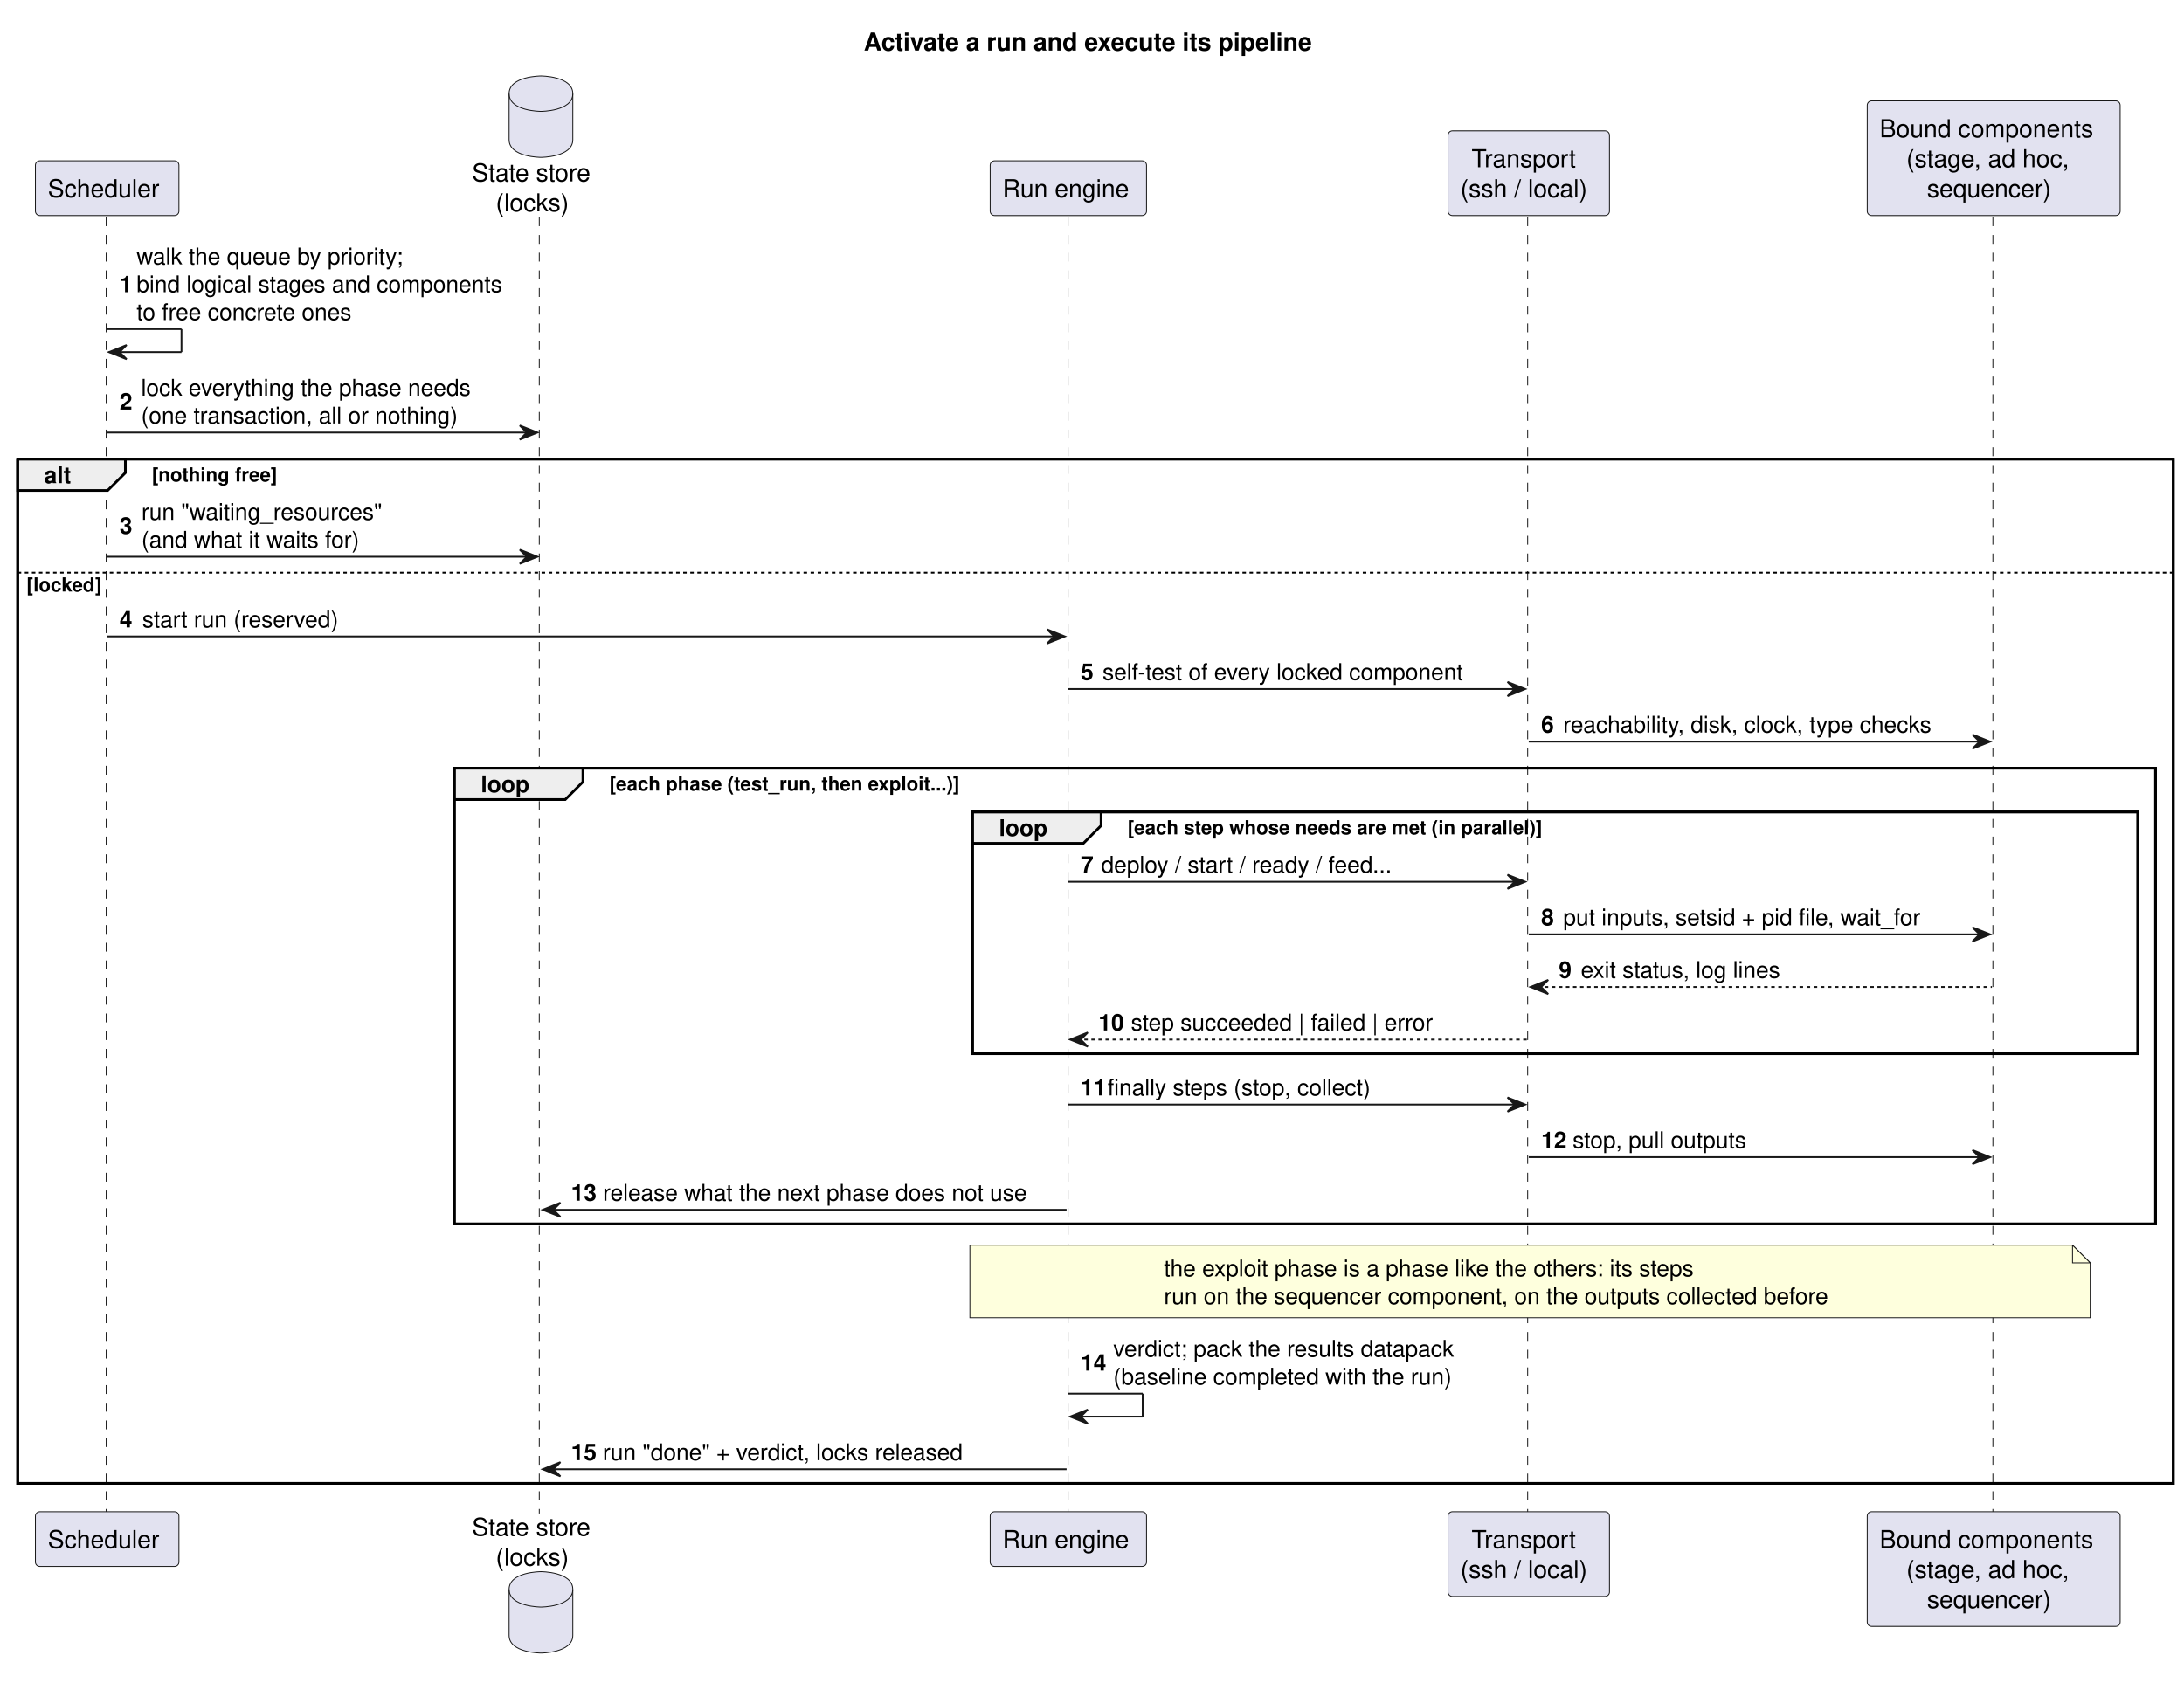
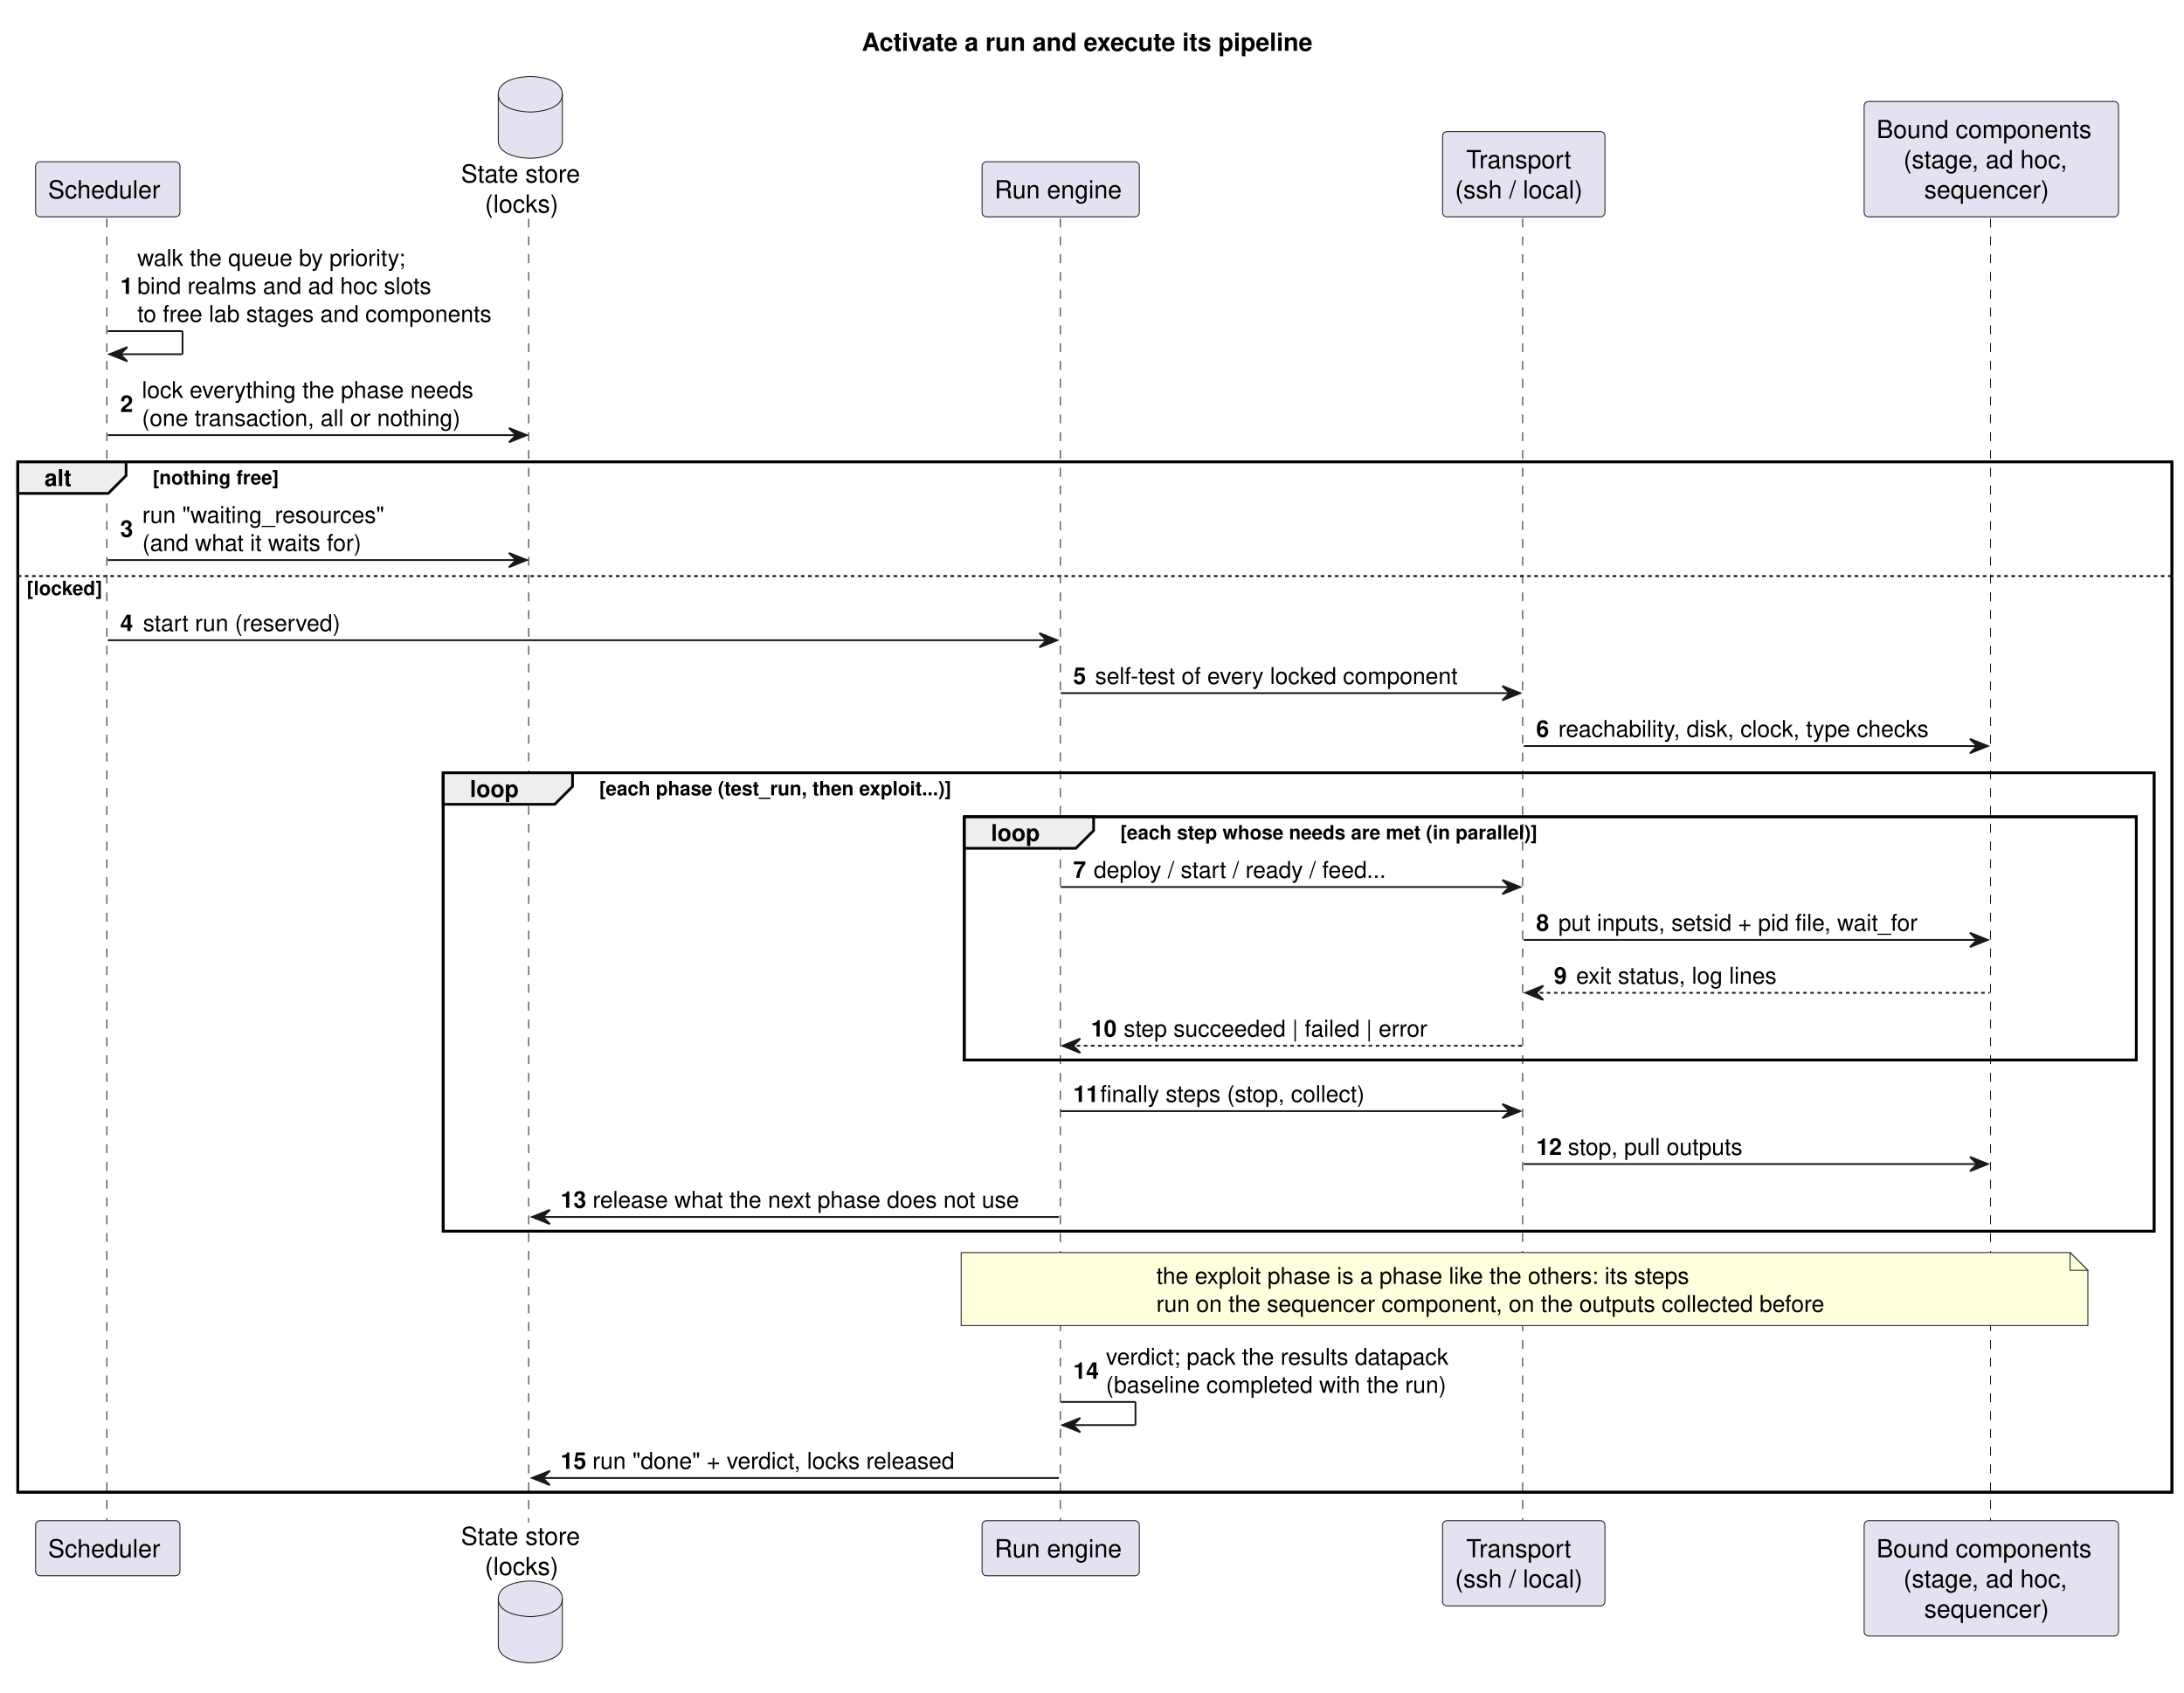
- <svg xmlns="http://www.w3.org/2000/svg" contentStyleType="text/css" data-diagram-type="SEQUENCE" height="951px" preserveAspectRatio="none" style="width:1234px;height:951px;background:#FFFFFF;" version="1.1" viewBox="0 0 1234 951" width="1234px" zoomAndPan="magnify">
+ <svg xmlns="http://www.w3.org/2000/svg" contentStyleType="text/css" data-diagram-type="SEQUENCE" height="951px" preserveAspectRatio="none" style="width:1227px;height:951px;background:#FFFFFF;" version="1.1" viewBox="0 0 1227 951" width="1227px" zoomAndPan="magnify">
  <defs />
  <g>
-     <text fill="#000000" font-family="Helvetica" font-size="14" font-weight="bold" lengthAdjust="spacing" textLength="260.832" x="488.047" y="28.562">Activate a run and execute its pipeline</text>
-     <rect fill="none" height="578.899" style="stroke:#000000;stroke-width:1.5;" width="1217.927" x="10" y="259.466" />
-     <rect fill="none" height="257.565" style="stroke:#000000;stroke-width:1.5;" width="961.223" x="256.704" y="434.152" />
-     <rect fill="none" height="136.648" style="stroke:#000000;stroke-width:1.5;" width="658.465" x="549.462" y="458.882" />
+     <text fill="#000000" font-family="Helvetica" font-size="14" font-weight="bold" lengthAdjust="spacing" textLength="260.832" x="484.191" y="28.562">Activate a run and execute its pipeline</text>
+     <rect fill="none" height="578.899" style="stroke:#000000;stroke-width:1.5;" width="1210.214" x="10" y="259.466" />
+     <rect fill="none" height="257.565" style="stroke:#000000;stroke-width:1.5;" width="961.223" x="248.991" y="434.152" />
+     <rect fill="none" height="136.648" style="stroke:#000000;stroke-width:1.5;" width="658.465" x="541.75" y="458.882" />
    <g>
      <rect fill="#000000" fill-opacity="0" height="732.547" width="8" x="56.547" y="122.818" />
      <line style="stroke:#181818;stroke-width:0.5;stroke-dasharray:5,5;" x1="60" x2="60" y1="122.818" y2="855.365" />
    </g>
    <g>
-       <rect fill="#000000" fill-opacity="0" height="732.547" width="8" x="301.654" y="122.818" />
-       <line style="stroke:#181818;stroke-width:0.5;stroke-dasharray:5,5;" x1="304.704" x2="304.704" y1="122.818" y2="855.365" />
+       <rect fill="#000000" fill-opacity="0" height="732.547" width="8" x="293.941" y="122.818" />
+       <line style="stroke:#181818;stroke-width:0.5;stroke-dasharray:5,5;" x1="296.991" x2="296.991" y1="122.818" y2="855.365" />
    </g>
    <g>
-       <rect fill="#000000" fill-opacity="0" height="732.547" width="8" x="599.632" y="122.818" />
-       <line style="stroke:#181818;stroke-width:0.5;stroke-dasharray:5,5;" x1="603.462" x2="603.462" y1="122.818" y2="855.365" />
+       <rect fill="#000000" fill-opacity="0" height="732.547" width="8" x="591.92" y="122.818" />
+       <line style="stroke:#181818;stroke-width:0.5;stroke-dasharray:5,5;" x1="595.75" x2="595.75" y1="122.818" y2="855.365" />
    </g>
    <g>
-       <rect fill="#000000" fill-opacity="0" height="732.547" width="8" x="859.766" y="122.818" />
-       <line style="stroke:#181818;stroke-width:0.5;stroke-dasharray:5,5;" x1="863.153" x2="863.153" y1="122.818" y2="855.365" />
+       <rect fill="#000000" fill-opacity="0" height="732.547" width="8" x="852.054" y="122.818" />
+       <line style="stroke:#181818;stroke-width:0.5;stroke-dasharray:5,5;" x1="855.441" x2="855.441" y1="122.818" y2="855.365" />
    </g>
    <g>
-       <rect fill="#000000" fill-opacity="0" height="732.547" width="8" x="1122.471" y="122.818" />
-       <line style="stroke:#181818;stroke-width:0.5;stroke-dasharray:5,5;" x1="1126.015" x2="1126.015" y1="122.818" y2="855.365" />
+       <rect fill="#000000" fill-opacity="0" height="732.547" width="8" x="1114.758" y="122.818" />
+       <line style="stroke:#181818;stroke-width:0.5;stroke-dasharray:5,5;" x1="1118.302" x2="1118.302" y1="122.818" y2="855.365" />
    </g>
    <g class="participant participant-head" data-participant="sched">
      <rect fill="#E2E2F0" height="30.939" rx="2.5" ry="2.5" style="stroke:#181818;stroke-width:0.5;" width="81.095" x="20" y="90.879" />
      <text fill="#000000" font-family="Helvetica" font-size="14" lengthAdjust="spacing" textLength="67.095" x="27" y="111.441">Scheduler</text>
    </g>
    <g class="participant participant-tail" data-participant="sched">
      <rect fill="#E2E2F0" height="30.939" rx="2.5" ry="2.5" style="stroke:#181818;stroke-width:0.5;" width="81.095" x="20" y="854.365" />
      <text fill="#000000" font-family="Helvetica" font-size="14" lengthAdjust="spacing" textLength="67.095" x="27" y="874.928">Scheduler</text>
    </g>
    <g class="participant participant-head" data-participant="store">
-       <text fill="#000000" font-family="Helvetica" font-size="14" lengthAdjust="spacing" textLength="71.9" x="266.704" y="102.502">State store</text>
-       <text fill="#000000" font-family="Helvetica" font-size="14" lengthAdjust="spacing" textLength="45.069" x="280.119" y="119.441">(locks)</text>
-       <path d="M287.654,52.94 C287.654,42.94 305.654,42.94 305.654,42.94 C305.654,42.94 323.654,42.94 323.654,52.94 L323.654,78.939 C323.654,88.939 305.654,88.939 305.654,88.939 C305.654,88.939 287.654,88.939 287.654,78.939 L287.654,52.94" fill="#E2E2F0" style="stroke:#181818;stroke-width:0.5;" />
-       <path d="M287.654,52.94 C287.654,62.94 305.654,62.94 305.654,62.94 C305.654,62.94 323.654,62.94 323.654,52.94" fill="none" style="stroke:#181818;stroke-width:0.5;" />
+       <text fill="#000000" font-family="Helvetica" font-size="14" lengthAdjust="spacing" textLength="71.9" x="258.991" y="102.502">State store</text>
+       <text fill="#000000" font-family="Helvetica" font-size="14" lengthAdjust="spacing" textLength="45.069" x="272.407" y="119.441">(locks)</text>
+       <path d="M279.941,52.94 C279.941,42.94 297.941,42.94 297.941,42.94 C297.941,42.94 315.941,42.94 315.941,52.94 L315.941,78.939 C315.941,88.939 297.941,88.939 297.941,88.939 C297.941,88.939 279.941,88.939 279.941,78.939 L279.941,52.94" fill="#E2E2F0" style="stroke:#181818;stroke-width:0.5;" />
+       <path d="M279.941,52.94 C279.941,62.94 297.941,62.94 297.941,62.94 C297.941,62.94 315.941,62.94 315.941,52.94" fill="none" style="stroke:#181818;stroke-width:0.5;" />
    </g>
    <g class="participant participant-tail" data-participant="store">
-       <text fill="#000000" font-family="Helvetica" font-size="14" lengthAdjust="spacing" textLength="71.9" x="266.704" y="867.928">State store</text>
-       <text fill="#000000" font-family="Helvetica" font-size="14" lengthAdjust="spacing" textLength="45.069" x="280.119" y="884.867">(locks)</text>
-       <path d="M287.654,898.244 C287.654,888.244 305.654,888.244 305.654,888.244 C305.654,888.244 323.654,888.244 323.654,898.244 L323.654,924.244 C323.654,934.244 305.654,934.244 305.654,934.244 C305.654,934.244 287.654,934.244 287.654,924.244 L287.654,898.244" fill="#E2E2F0" style="stroke:#181818;stroke-width:0.5;" />
-       <path d="M287.654,898.244 C287.654,908.244 305.654,908.244 305.654,908.244 C305.654,908.244 323.654,908.244 323.654,898.244" fill="none" style="stroke:#181818;stroke-width:0.5;" />
+       <text fill="#000000" font-family="Helvetica" font-size="14" lengthAdjust="spacing" textLength="71.9" x="258.991" y="867.928">State store</text>
+       <text fill="#000000" font-family="Helvetica" font-size="14" lengthAdjust="spacing" textLength="45.069" x="272.407" y="884.867">(locks)</text>
+       <path d="M279.941,898.244 C279.941,888.244 297.941,888.244 297.941,888.244 C297.941,888.244 315.941,888.244 315.941,898.244 L315.941,924.244 C315.941,934.244 297.941,934.244 297.941,934.244 C297.941,934.244 279.941,934.244 279.941,924.244 L279.941,898.244" fill="#E2E2F0" style="stroke:#181818;stroke-width:0.5;" />
+       <path d="M279.941,898.244 C279.941,908.244 297.941,908.244 297.941,908.244 C297.941,908.244 315.941,908.244 315.941,898.244" fill="none" style="stroke:#181818;stroke-width:0.5;" />
    </g>
    <g class="participant participant-head" data-participant="engine">
-       <rect fill="#E2E2F0" height="30.939" rx="2.5" ry="2.5" style="stroke:#181818;stroke-width:0.5;" width="88.341" x="559.462" y="90.879" />
-       <text fill="#000000" font-family="Helvetica" font-size="14" lengthAdjust="spacing" textLength="74.341" x="566.462" y="111.441">Run engine</text>
+       <rect fill="#E2E2F0" height="30.939" rx="2.5" ry="2.5" style="stroke:#181818;stroke-width:0.5;" width="88.341" x="551.75" y="90.879" />
+       <text fill="#000000" font-family="Helvetica" font-size="14" lengthAdjust="spacing" textLength="74.341" x="558.75" y="111.441">Run engine</text>
    </g>
    <g class="participant participant-tail" data-participant="engine">
-       <rect fill="#E2E2F0" height="30.939" rx="2.5" ry="2.5" style="stroke:#181818;stroke-width:0.5;" width="88.341" x="559.462" y="854.365" />
-       <text fill="#000000" font-family="Helvetica" font-size="14" lengthAdjust="spacing" textLength="74.341" x="566.462" y="874.928">Run engine</text>
+       <rect fill="#E2E2F0" height="30.939" rx="2.5" ry="2.5" style="stroke:#181818;stroke-width:0.5;" width="88.341" x="551.75" y="854.365" />
+       <text fill="#000000" font-family="Helvetica" font-size="14" lengthAdjust="spacing" textLength="74.341" x="558.75" y="874.928">Run engine</text>
    </g>
    <g class="participant participant-head" data-participant="tr">
-       <rect fill="#E2E2F0" height="47.879" rx="2.5" ry="2.5" style="stroke:#181818;stroke-width:0.5;" width="91.226" x="818.153" y="73.939" />
-       <text fill="#000000" font-family="Helvetica" font-size="14" lengthAdjust="spacing" textLength="64.647" x="831.442" y="94.502">Transport</text>
-       <text fill="#000000" font-family="Helvetica" font-size="14" lengthAdjust="spacing" textLength="77.226" x="825.153" y="111.441">(ssh / local)</text>
+       <rect fill="#E2E2F0" height="47.879" rx="2.5" ry="2.5" style="stroke:#181818;stroke-width:0.5;" width="91.226" x="810.441" y="73.939" />
+       <text fill="#000000" font-family="Helvetica" font-size="14" lengthAdjust="spacing" textLength="64.647" x="823.73" y="94.502">Transport</text>
+       <text fill="#000000" font-family="Helvetica" font-size="14" lengthAdjust="spacing" textLength="77.226" x="817.441" y="111.441">(ssh / local)</text>
    </g>
    <g class="participant participant-tail" data-participant="tr">
-       <rect fill="#E2E2F0" height="47.879" rx="2.5" ry="2.5" style="stroke:#181818;stroke-width:0.5;" width="91.226" x="818.153" y="854.365" />
-       <text fill="#000000" font-family="Helvetica" font-size="14" lengthAdjust="spacing" textLength="64.647" x="831.442" y="874.928">Transport</text>
-       <text fill="#000000" font-family="Helvetica" font-size="14" lengthAdjust="spacing" textLength="77.226" x="825.153" y="891.867">(ssh / local)</text>
+       <rect fill="#E2E2F0" height="47.879" rx="2.5" ry="2.5" style="stroke:#181818;stroke-width:0.5;" width="91.226" x="810.441" y="854.365" />
+       <text fill="#000000" font-family="Helvetica" font-size="14" lengthAdjust="spacing" textLength="64.647" x="823.73" y="874.928">Transport</text>
+       <text fill="#000000" font-family="Helvetica" font-size="14" lengthAdjust="spacing" textLength="77.226" x="817.441" y="891.867">(ssh / local)</text>
    </g>
    <g class="participant participant-head" data-participant="comp">
-       <rect fill="#E2E2F0" height="64.818" rx="2.5" ry="2.5" style="stroke:#181818;stroke-width:0.5;" width="142.912" x="1055.015" y="57" />
-       <text fill="#000000" font-family="Helvetica" font-size="14" lengthAdjust="spacing" textLength="128.912" x="1062.015" y="77.562">Bound components</text>
-       <text fill="#000000" font-family="Helvetica" font-size="14" lengthAdjust="spacing" textLength="98.731" x="1077.105" y="94.502">(stage, ad hoc,</text>
-       <text fill="#000000" font-family="Helvetica" font-size="14" lengthAdjust="spacing" textLength="75.373" x="1088.784" y="111.441">sequencer)</text>
+       <rect fill="#E2E2F0" height="64.818" rx="2.5" ry="2.5" style="stroke:#181818;stroke-width:0.5;" width="142.912" x="1047.302" y="57" />
+       <text fill="#000000" font-family="Helvetica" font-size="14" lengthAdjust="spacing" textLength="128.912" x="1054.302" y="77.562">Bound components</text>
+       <text fill="#000000" font-family="Helvetica" font-size="14" lengthAdjust="spacing" textLength="98.731" x="1069.393" y="94.502">(stage, ad hoc,</text>
+       <text fill="#000000" font-family="Helvetica" font-size="14" lengthAdjust="spacing" textLength="75.373" x="1081.072" y="111.441">sequencer)</text>
    </g>
    <g class="participant participant-tail" data-participant="comp">
-       <rect fill="#E2E2F0" height="64.818" rx="2.5" ry="2.5" style="stroke:#181818;stroke-width:0.5;" width="142.912" x="1055.015" y="854.365" />
-       <text fill="#000000" font-family="Helvetica" font-size="14" lengthAdjust="spacing" textLength="128.912" x="1062.015" y="874.928">Bound components</text>
-       <text fill="#000000" font-family="Helvetica" font-size="14" lengthAdjust="spacing" textLength="98.731" x="1077.105" y="891.867">(stage, ad hoc,</text>
-       <text fill="#000000" font-family="Helvetica" font-size="14" lengthAdjust="spacing" textLength="75.373" x="1088.784" y="908.807">sequencer)</text>
+       <rect fill="#E2E2F0" height="64.818" rx="2.5" ry="2.5" style="stroke:#181818;stroke-width:0.5;" width="142.912" x="1047.302" y="854.365" />
+       <text fill="#000000" font-family="Helvetica" font-size="14" lengthAdjust="spacing" textLength="128.912" x="1054.302" y="874.928">Bound components</text>
+       <text fill="#000000" font-family="Helvetica" font-size="14" lengthAdjust="spacing" textLength="98.731" x="1069.393" y="891.867">(stage, ad hoc,</text>
+       <text fill="#000000" font-family="Helvetica" font-size="14" lengthAdjust="spacing" textLength="75.373" x="1081.072" y="908.807">sequencer)</text>
    </g>
    <g class="message" data-participant-1="sched" data-participant-2="sched">
      <line style="stroke:#181818;stroke-width:1;" x1="60.547" x2="102.547" y1="186.007" y2="186.007" />
      <line style="stroke:#181818;stroke-width:1;" x1="102.547" x2="102.547" y1="186.007" y2="199.007" />
      <line style="stroke:#181818;stroke-width:1;" x1="61.547" x2="102.547" y1="199.007" y2="199.007" />
      <polygon fill="#181818" points="71.547,195.007,61.547,199.007,71.547,203.007,67.547,199.007" style="stroke:#181818;stroke-width:1;" />
      <text fill="#000000" font-family="Helvetica" font-size="13" font-weight="bold" lengthAdjust="spacing" textLength="5.605" x="67.547" y="165.142">1</text>
      <text fill="#000000" font-family="Helvetica" font-size="13" lengthAdjust="spacing" textLength="163.446" x="77.152" y="149.412">walk the queue by priority;</text>
-       <text fill="#000000" font-family="Helvetica" font-size="13" lengthAdjust="spacing" textLength="221.501" x="77.152" y="165.142">bind logical stages and components</text>
-       <text fill="#000000" font-family="Helvetica" font-size="13" lengthAdjust="spacing" textLength="132.431" x="77.152" y="180.871">to free concrete ones</text>
+       <text fill="#000000" font-family="Helvetica" font-size="13" lengthAdjust="spacing" textLength="176.23" x="77.152" y="165.142">bind realms and ad hoc slots</text>
+       <text fill="#000000" font-family="Helvetica" font-size="13" lengthAdjust="spacing" textLength="213.789" x="77.152" y="180.871">to free lab stages and components</text>
    </g>
    <g class="message" data-participant-1="sched" data-participant-2="store">
-       <polygon fill="#181818" points="293.654,240.466,303.654,244.466,293.654,248.466,297.654,244.466" style="stroke:#181818;stroke-width:1;" />
-       <line style="stroke:#181818;stroke-width:1;" x1="60.547" x2="299.654" y1="244.466" y2="244.466" />
+       <polygon fill="#181818" points="285.941,240.466,295.941,244.466,285.941,248.466,289.941,244.466" style="stroke:#181818;stroke-width:1;" />
+       <line style="stroke:#181818;stroke-width:1;" x1="60.547" x2="291.941" y1="244.466" y2="244.466" />
      <text fill="#000000" font-family="Helvetica" font-size="13" font-weight="bold" lengthAdjust="spacing" textLength="8.188" x="67.547" y="231.465">2</text>
      <text fill="#000000" font-family="Helvetica" font-size="13" lengthAdjust="spacing" textLength="200.103" x="79.736" y="223.601">lock everything the phase needs</text>
      <text fill="#000000" font-family="Helvetica" font-size="13" lengthAdjust="spacing" textLength="192.004" x="79.736" y="239.33">(one transaction, all or nothing)</text>
    </g>
    <path d="M10,259.466 L70.831,259.466 L70.831,267.195 L60.831,277.195 L10,277.195 L10,259.466" fill="#EEEEEE" style="stroke:#000000;stroke-width:1.5;" />
-     <rect fill="none" height="578.899" style="stroke:#000000;stroke-width:1.5;" width="1217.927" x="10" y="259.466" />
+     <rect fill="none" height="578.899" style="stroke:#000000;stroke-width:1.5;" width="1210.214" x="10" y="259.466" />
    <text fill="#000000" font-family="Helvetica" font-size="13" font-weight="bold" lengthAdjust="spacing" textLength="15.831" x="25" y="273.06">alt</text>
    <text fill="#000000" font-family="Helvetica" font-size="11" font-weight="bold" lengthAdjust="spacing" textLength="74.11" x="85.831" y="272.122">[nothing free]</text>
    <g class="message" data-participant-1="sched" data-participant-2="store">
-       <polygon fill="#181818" points="293.654,310.654,303.654,314.654,293.654,318.654,297.654,314.654" style="stroke:#181818;stroke-width:1;" />
-       <line style="stroke:#181818;stroke-width:1;" x1="60.547" x2="299.654" y1="314.654" y2="314.654" />
+       <polygon fill="#181818" points="285.941,310.654,295.941,314.654,285.941,318.654,289.941,314.654" style="stroke:#181818;stroke-width:1;" />
+       <line style="stroke:#181818;stroke-width:1;" x1="60.547" x2="291.941" y1="314.654" y2="314.654" />
      <text fill="#000000" font-family="Helvetica" font-size="13" font-weight="bold" lengthAdjust="spacing" textLength="8.392" x="67.547" y="301.654">3</text>
      <text fill="#000000" font-family="Helvetica" font-size="13" lengthAdjust="spacing" textLength="147.678" x="79.939" y="293.789">run "waiting_resources"</text>
      <text fill="#000000" font-family="Helvetica" font-size="13" lengthAdjust="spacing" textLength="134.031" x="79.939" y="309.519">(and what it waits for)</text>
    </g>
-     <line style="stroke:#000000;stroke-width:1;stroke-dasharray:2,2;" x1="10" x2="1227.927" y1="323.654" y2="323.654" />
+     <line style="stroke:#000000;stroke-width:1;stroke-dasharray:2,2;" x1="10" x2="1220.214" y1="323.654" y2="323.654" />
    <text fill="#000000" font-family="Helvetica" font-size="11" font-weight="bold" lengthAdjust="spacing" textLength="44.36" x="15" y="334.31">[locked]</text>
    <g class="message" data-participant-1="sched" data-participant-2="engine">
-       <polygon fill="#181818" points="591.632,355.693,601.632,359.693,591.632,363.693,595.632,359.693" style="stroke:#181818;stroke-width:1;" />
-       <line style="stroke:#181818;stroke-width:1;" x1="60.547" x2="597.632" y1="359.693" y2="359.693" />
+       <polygon fill="#181818" points="583.92,355.693,593.92,359.693,583.92,363.693,587.92,359.693" style="stroke:#181818;stroke-width:1;" />
+       <line style="stroke:#181818;stroke-width:1;" x1="60.547" x2="589.92" y1="359.693" y2="359.693" />
      <text fill="#000000" font-family="Helvetica" font-size="13" font-weight="bold" lengthAdjust="spacing" textLength="8.791" x="67.547" y="354.558">4</text>
      <text fill="#000000" font-family="Helvetica" font-size="13" lengthAdjust="spacing" textLength="119.272" x="80.339" y="354.558">start run (reserved)</text>
    </g>
    <g class="message" data-participant-1="engine" data-participant-2="tr">
-       <polygon fill="#181818" points="851.766,385.423,861.766,389.423,851.766,393.423,855.766,389.423" style="stroke:#181818;stroke-width:1;" />
-       <line style="stroke:#181818;stroke-width:1;" x1="603.632" x2="857.766" y1="389.423" y2="389.423" />
-       <text fill="#000000" font-family="Helvetica" font-size="13" font-weight="bold" lengthAdjust="spacing" textLength="8.309" x="610.632" y="384.287">5</text>
-       <text fill="#000000" font-family="Helvetica" font-size="13" lengthAdjust="spacing" textLength="223.825" x="622.941" y="384.287">self-test of every locked component</text>
+       <polygon fill="#181818" points="844.054,385.423,854.054,389.423,844.054,393.423,848.054,389.423" style="stroke:#181818;stroke-width:1;" />
+       <line style="stroke:#181818;stroke-width:1;" x1="595.92" x2="850.054" y1="389.423" y2="389.423" />
+       <text fill="#000000" font-family="Helvetica" font-size="13" font-weight="bold" lengthAdjust="spacing" textLength="8.309" x="602.92" y="384.287">5</text>
+       <text fill="#000000" font-family="Helvetica" font-size="13" lengthAdjust="spacing" textLength="223.825" x="615.229" y="384.287">self-test of every locked component</text>
    </g>
    <g class="message" data-participant-1="tr" data-participant-2="comp">
-       <polygon fill="#181818" points="1114.471,415.152,1124.471,419.152,1114.471,423.152,1118.471,419.152" style="stroke:#181818;stroke-width:1;" />
-       <line style="stroke:#181818;stroke-width:1;" x1="863.766" x2="1120.471" y1="419.152" y2="419.152" />
-       <text fill="#000000" font-family="Helvetica" font-size="13" font-weight="bold" lengthAdjust="spacing" textLength="8.442" x="870.766" y="414.017">6</text>
-       <text fill="#000000" font-family="Helvetica" font-size="13" lengthAdjust="spacing" textLength="226.262" x="883.208" y="414.017">reachability, disk, clock, type checks</text>
+       <polygon fill="#181818" points="1106.758,415.152,1116.758,419.152,1106.758,423.152,1110.758,419.152" style="stroke:#181818;stroke-width:1;" />
+       <line style="stroke:#181818;stroke-width:1;" x1="856.054" x2="1112.758" y1="419.152" y2="419.152" />
+       <text fill="#000000" font-family="Helvetica" font-size="13" font-weight="bold" lengthAdjust="spacing" textLength="8.442" x="863.054" y="414.017">6</text>
+       <text fill="#000000" font-family="Helvetica" font-size="13" lengthAdjust="spacing" textLength="226.262" x="875.496" y="414.017">reachability, disk, clock, type checks</text>
    </g>
-     <path d="M256.704,434.152 L329.367,434.152 L329.367,441.882 L319.367,451.882 L256.704,451.882 L256.704,434.152" fill="#EEEEEE" style="stroke:#000000;stroke-width:1.5;" />
-     <rect fill="none" height="257.565" style="stroke:#000000;stroke-width:1.5;" width="961.223" x="256.704" y="434.152" />
-     <text fill="#000000" font-family="Helvetica" font-size="13" font-weight="bold" lengthAdjust="spacing" textLength="27.663" x="271.704" y="447.746">loop</text>
-     <text fill="#000000" font-family="Helvetica" font-size="11" font-weight="bold" lengthAdjust="spacing" textLength="205.906" x="344.367" y="446.809">[each phase (test_run, then exploit...)]</text>
-     <path d="M549.462,458.882 L622.125,458.882 L622.125,466.611 L612.125,476.611 L549.462,476.611 L549.462,458.882" fill="#EEEEEE" style="stroke:#000000;stroke-width:1.5;" />
-     <rect fill="none" height="136.648" style="stroke:#000000;stroke-width:1.5;" width="658.465" x="549.462" y="458.882" />
-     <text fill="#000000" font-family="Helvetica" font-size="13" font-weight="bold" lengthAdjust="spacing" textLength="27.663" x="564.462" y="472.476">loop</text>
-     <text fill="#000000" font-family="Helvetica" font-size="11" font-weight="bold" lengthAdjust="spacing" textLength="241.012" x="637.125" y="471.538">[each step whose needs are met (in parallel)]</text>
+     <path d="M248.991,434.152 L321.654,434.152 L321.654,441.882 L311.654,451.882 L248.991,451.882 L248.991,434.152" fill="#EEEEEE" style="stroke:#000000;stroke-width:1.5;" />
+     <rect fill="none" height="257.565" style="stroke:#000000;stroke-width:1.5;" width="961.223" x="248.991" y="434.152" />
+     <text fill="#000000" font-family="Helvetica" font-size="13" font-weight="bold" lengthAdjust="spacing" textLength="27.663" x="263.991" y="447.746">loop</text>
+     <text fill="#000000" font-family="Helvetica" font-size="11" font-weight="bold" lengthAdjust="spacing" textLength="205.906" x="336.654" y="446.809">[each phase (test_run, then exploit...)]</text>
+     <path d="M541.75,458.882 L614.413,458.882 L614.413,466.611 L604.413,476.611 L541.75,476.611 L541.75,458.882" fill="#EEEEEE" style="stroke:#000000;stroke-width:1.5;" />
+     <rect fill="none" height="136.648" style="stroke:#000000;stroke-width:1.5;" width="658.465" x="541.75" y="458.882" />
+     <text fill="#000000" font-family="Helvetica" font-size="13" font-weight="bold" lengthAdjust="spacing" textLength="27.663" x="556.75" y="472.476">loop</text>
+     <text fill="#000000" font-family="Helvetica" font-size="11" font-weight="bold" lengthAdjust="spacing" textLength="241.012" x="629.413" y="471.538">[each step whose needs are met (in parallel)]</text>
    <g class="message" data-participant-1="engine" data-participant-2="tr">
-       <polygon fill="#181818" points="851.766,494.341,861.766,498.341,851.766,502.341,855.766,498.341" style="stroke:#181818;stroke-width:1;" />
-       <line style="stroke:#181818;stroke-width:1;" x1="603.632" x2="857.766" y1="498.341" y2="498.341" />
-       <text fill="#000000" font-family="Helvetica" font-size="13" font-weight="bold" lengthAdjust="spacing" textLength="7.56" x="610.632" y="493.205">7</text>
-       <text fill="#000000" font-family="Helvetica" font-size="13" lengthAdjust="spacing" textLength="179.505" x="622.192" y="493.205">deploy / start / ready / feed...</text>
+       <polygon fill="#181818" points="844.054,494.341,854.054,498.341,844.054,502.341,848.054,498.341" style="stroke:#181818;stroke-width:1;" />
+       <line style="stroke:#181818;stroke-width:1;" x1="595.92" x2="850.054" y1="498.341" y2="498.341" />
+       <text fill="#000000" font-family="Helvetica" font-size="13" font-weight="bold" lengthAdjust="spacing" textLength="7.56" x="602.92" y="493.205">7</text>
+       <text fill="#000000" font-family="Helvetica" font-size="13" lengthAdjust="spacing" textLength="179.505" x="614.48" y="493.205">deploy / start / ready / feed...</text>
    </g>
    <g class="message" data-participant-1="tr" data-participant-2="comp">
-       <polygon fill="#181818" points="1114.471,524.07,1124.471,528.07,1114.471,532.07,1118.471,528.07" style="stroke:#181818;stroke-width:1;" />
-       <line style="stroke:#181818;stroke-width:1;" x1="863.766" x2="1120.471" y1="528.07" y2="528.07" />
-       <text fill="#000000" font-family="Helvetica" font-size="13" font-weight="bold" lengthAdjust="spacing" textLength="8.461" x="870.766" y="522.935">8</text>
-       <text fill="#000000" font-family="Helvetica" font-size="13" lengthAdjust="spacing" textLength="218.708" x="883.227" y="522.935">put inputs, setsid + pid file, wait_for</text>
+       <polygon fill="#181818" points="1106.758,524.07,1116.758,528.07,1106.758,532.07,1110.758,528.07" style="stroke:#181818;stroke-width:1;" />
+       <line style="stroke:#181818;stroke-width:1;" x1="856.054" x2="1112.758" y1="528.07" y2="528.07" />
+       <text fill="#000000" font-family="Helvetica" font-size="13" font-weight="bold" lengthAdjust="spacing" textLength="8.461" x="863.054" y="522.935">8</text>
+       <text fill="#000000" font-family="Helvetica" font-size="13" lengthAdjust="spacing" textLength="218.708" x="875.515" y="522.935">put inputs, setsid + pid file, wait_for</text>
    </g>
    <g class="message" data-participant-1="comp" data-participant-2="tr">
-       <polygon fill="#181818" points="874.766,553.8,864.766,557.8,874.766,561.8,870.766,557.8" style="stroke:#181818;stroke-width:1;" />
-       <line style="stroke:#181818;stroke-width:1;stroke-dasharray:2,2;" x1="868.766" x2="1125.471" y1="557.8" y2="557.8" />
-       <text fill="#000000" font-family="Helvetica" font-size="13" font-weight="bold" lengthAdjust="spacing" textLength="8.442" x="880.766" y="552.664">9</text>
-       <text fill="#000000" font-family="Helvetica" font-size="13" lengthAdjust="spacing" textLength="121.342" x="893.208" y="552.664">exit status, log lines</text>
+       <polygon fill="#181818" points="867.054,553.8,857.054,557.8,867.054,561.8,863.054,557.8" style="stroke:#181818;stroke-width:1;" />
+       <line style="stroke:#181818;stroke-width:1;stroke-dasharray:2,2;" x1="861.054" x2="1117.758" y1="557.8" y2="557.8" />
+       <text fill="#000000" font-family="Helvetica" font-size="13" font-weight="bold" lengthAdjust="spacing" textLength="8.442" x="873.054" y="552.664">9</text>
+       <text fill="#000000" font-family="Helvetica" font-size="13" lengthAdjust="spacing" textLength="121.342" x="885.496" y="552.664">exit status, log lines</text>
    </g>
    <g class="message" data-participant-1="tr" data-participant-2="engine">
-       <polygon fill="#181818" points="614.632,583.529,604.632,587.529,614.632,591.529,610.632,587.529" style="stroke:#181818;stroke-width:1;" />
-       <line style="stroke:#181818;stroke-width:1;stroke-dasharray:2,2;" x1="608.632" x2="862.766" y1="587.529" y2="587.529" />
-       <text fill="#000000" font-family="Helvetica" font-size="13" font-weight="bold" lengthAdjust="spacing" textLength="14.371" x="620.632" y="582.394">10</text>
-       <text fill="#000000" font-family="Helvetica" font-size="13" lengthAdjust="spacing" textLength="185.644" x="639.003" y="582.394">step succeeded | failed | error</text>
+       <polygon fill="#181818" points="606.92,583.529,596.92,587.529,606.92,591.529,602.92,587.529" style="stroke:#181818;stroke-width:1;" />
+       <line style="stroke:#181818;stroke-width:1;stroke-dasharray:2,2;" x1="600.92" x2="855.054" y1="587.529" y2="587.529" />
+       <text fill="#000000" font-family="Helvetica" font-size="13" font-weight="bold" lengthAdjust="spacing" textLength="14.371" x="612.92" y="582.394">10</text>
+       <text fill="#000000" font-family="Helvetica" font-size="13" lengthAdjust="spacing" textLength="185.644" x="631.291" y="582.394">step succeeded | failed | error</text>
    </g>
    <g class="message" data-participant-1="engine" data-participant-2="tr">
-       <polygon fill="#181818" points="851.766,620.259,861.766,624.259,851.766,628.259,855.766,624.259" style="stroke:#181818;stroke-width:1;" />
-       <line style="stroke:#181818;stroke-width:1;" x1="603.632" x2="857.766" y1="624.259" y2="624.259" />
-       <text fill="#000000" font-family="Helvetica" font-size="13" font-weight="bold" lengthAdjust="spacing" textLength="11.21" x="610.632" y="619.123">11</text>
-       <text fill="#000000" font-family="Helvetica" font-size="13" lengthAdjust="spacing" textLength="161.903" x="625.842" y="619.123">finally steps (stop, collect)</text>
+       <polygon fill="#181818" points="844.054,620.259,854.054,624.259,844.054,628.259,848.054,624.259" style="stroke:#181818;stroke-width:1;" />
+       <line style="stroke:#181818;stroke-width:1;" x1="595.92" x2="850.054" y1="624.259" y2="624.259" />
+       <text fill="#000000" font-family="Helvetica" font-size="13" font-weight="bold" lengthAdjust="spacing" textLength="11.21" x="602.92" y="619.123">11</text>
+       <text fill="#000000" font-family="Helvetica" font-size="13" lengthAdjust="spacing" textLength="161.903" x="618.13" y="619.123">finally steps (stop, collect)</text>
    </g>
    <g class="message" data-participant-1="tr" data-participant-2="comp">
-       <polygon fill="#181818" points="1114.471,649.988,1124.471,653.988,1114.471,657.988,1118.471,653.988" style="stroke:#181818;stroke-width:1;" />
-       <line style="stroke:#181818;stroke-width:1;" x1="863.766" x2="1120.471" y1="653.988" y2="653.988" />
-       <text fill="#000000" font-family="Helvetica" font-size="13" font-weight="bold" lengthAdjust="spacing" textLength="13.793" x="870.766" y="648.852">12</text>
-       <text fill="#000000" font-family="Helvetica" font-size="13" lengthAdjust="spacing" textLength="106.368" x="888.56" y="648.852">stop, pull outputs</text>
+       <polygon fill="#181818" points="1106.758,649.988,1116.758,653.988,1106.758,657.988,1110.758,653.988" style="stroke:#181818;stroke-width:1;" />
+       <line style="stroke:#181818;stroke-width:1;" x1="856.054" x2="1112.758" y1="653.988" y2="653.988" />
+       <text fill="#000000" font-family="Helvetica" font-size="13" font-weight="bold" lengthAdjust="spacing" textLength="13.793" x="863.054" y="648.852">12</text>
+       <text fill="#000000" font-family="Helvetica" font-size="13" lengthAdjust="spacing" textLength="106.368" x="880.847" y="648.852">stop, pull outputs</text>
    </g>
    <g class="message" data-participant-1="engine" data-participant-2="store">
-       <polygon fill="#181818" points="316.654,679.718,306.654,683.718,316.654,687.718,312.654,683.718" style="stroke:#181818;stroke-width:1;" />
-       <line style="stroke:#181818;stroke-width:1;" x1="310.654" x2="602.632" y1="683.718" y2="683.718" />
-       <text fill="#000000" font-family="Helvetica" font-size="13" font-weight="bold" lengthAdjust="spacing" textLength="13.997" x="322.654" y="678.582">13</text>
-       <text fill="#000000" font-family="Helvetica" font-size="13" lengthAdjust="spacing" textLength="255.982" x="340.65" y="678.582">release what the next phase does not use</text>
+       <polygon fill="#181818" points="308.941,679.718,298.941,683.718,308.941,687.718,304.941,683.718" style="stroke:#181818;stroke-width:1;" />
+       <line style="stroke:#181818;stroke-width:1;" x1="302.941" x2="594.92" y1="683.718" y2="683.718" />
+       <text fill="#000000" font-family="Helvetica" font-size="13" font-weight="bold" lengthAdjust="spacing" textLength="13.997" x="314.941" y="678.582">13</text>
+       <text fill="#000000" font-family="Helvetica" font-size="13" lengthAdjust="spacing" textLength="255.982" x="332.938" y="678.582">release what the next phase does not use</text>
    </g>
-     <path d="M548,703.718 L548,744.718 L1181,744.718 L1181,713.718 L1171,703.718 L548,703.718" fill="#FEFFDD" style="stroke:#181818;stroke-width:0.5;" />
-     <path d="M1171,703.718 L1171,713.718 L1181,713.718 L1171,703.718" fill="#FEFFDD" style="stroke:#181818;stroke-width:0.5;" />
-     <text fill="#000000" font-family="Helvetica" font-size="13" lengthAdjust="spacing" textLength="320.271" x="657.663" y="721.312">the exploit phase is a phase like the others: its steps</text>
-     <text fill="#000000" font-family="Helvetica" font-size="13" lengthAdjust="spacing" textLength="405.139" x="657.663" y="737.041">run on the sequencer component, on the outputs collected before</text>
+     <path d="M540,703.718 L540,744.718 L1173,744.718 L1173,713.718 L1163,703.718 L540,703.718" fill="#FEFFDD" style="stroke:#181818;stroke-width:0.5;" />
+     <path d="M1163,703.718 L1163,713.718 L1173,713.718 L1163,703.718" fill="#FEFFDD" style="stroke:#181818;stroke-width:0.5;" />
+     <text fill="#000000" font-family="Helvetica" font-size="13" lengthAdjust="spacing" textLength="320.271" x="649.663" y="721.312">the exploit phase is a phase like the others: its steps</text>
+     <text fill="#000000" font-family="Helvetica" font-size="13" lengthAdjust="spacing" textLength="405.139" x="649.663" y="737.041">run on the sequencer component, on the outputs collected before</text>
    <g class="message" data-participant-1="engine" data-participant-2="engine">
-       <line style="stroke:#181818;stroke-width:1;" x1="603.632" x2="645.632" y1="787.636" y2="787.636" />
-       <line style="stroke:#181818;stroke-width:1;" x1="645.632" x2="645.632" y1="787.636" y2="800.636" />
-       <line style="stroke:#181818;stroke-width:1;" x1="604.632" x2="645.632" y1="800.636" y2="800.636" />
-       <polygon fill="#181818" points="614.632,796.636,604.632,800.636,614.632,804.636,610.632,800.636" style="stroke:#181818;stroke-width:1;" />
-       <text fill="#000000" font-family="Helvetica" font-size="13" font-weight="bold" lengthAdjust="spacing" textLength="14.396" x="610.632" y="774.635">14</text>
-       <text fill="#000000" font-family="Helvetica" font-size="13" lengthAdjust="spacing" textLength="208.375" x="629.029" y="766.77">verdict; pack the results datapack</text>
-       <text fill="#000000" font-family="Helvetica" font-size="13" lengthAdjust="spacing" textLength="205.962" x="629.029" y="782.5">(baseline completed with the run)</text>
+       <line style="stroke:#181818;stroke-width:1;" x1="595.92" x2="637.92" y1="787.636" y2="787.636" />
+       <line style="stroke:#181818;stroke-width:1;" x1="637.92" x2="637.92" y1="787.636" y2="800.636" />
+       <line style="stroke:#181818;stroke-width:1;" x1="596.92" x2="637.92" y1="800.636" y2="800.636" />
+       <polygon fill="#181818" points="606.92,796.636,596.92,800.636,606.92,804.636,602.92,800.636" style="stroke:#181818;stroke-width:1;" />
+       <text fill="#000000" font-family="Helvetica" font-size="13" font-weight="bold" lengthAdjust="spacing" textLength="14.396" x="602.92" y="774.635">14</text>
+       <text fill="#000000" font-family="Helvetica" font-size="13" lengthAdjust="spacing" textLength="208.375" x="621.316" y="766.77">verdict; pack the results datapack</text>
+       <text fill="#000000" font-family="Helvetica" font-size="13" lengthAdjust="spacing" textLength="205.962" x="621.316" y="782.5">(baseline completed with the run)</text>
    </g>
    <g class="message" data-participant-1="engine" data-participant-2="store">
-       <polygon fill="#181818" points="316.654,826.365,306.654,830.365,316.654,834.365,312.654,830.365" style="stroke:#181818;stroke-width:1;" />
-       <line style="stroke:#181818;stroke-width:1;" x1="310.654" x2="602.632" y1="830.365" y2="830.365" />
-       <text fill="#000000" font-family="Helvetica" font-size="13" font-weight="bold" lengthAdjust="spacing" textLength="13.914" x="322.654" y="825.23">15</text>
-       <text fill="#000000" font-family="Helvetica" font-size="13" lengthAdjust="spacing" textLength="221.851" x="340.568" y="825.23">run "done" + verdict, locks released</text>
+       <polygon fill="#181818" points="308.941,826.365,298.941,830.365,308.941,834.365,304.941,830.365" style="stroke:#181818;stroke-width:1;" />
+       <line style="stroke:#181818;stroke-width:1;" x1="302.941" x2="594.92" y1="830.365" y2="830.365" />
+       <text fill="#000000" font-family="Helvetica" font-size="13" font-weight="bold" lengthAdjust="spacing" textLength="13.914" x="314.941" y="825.23">15</text>
+       <text fill="#000000" font-family="Helvetica" font-size="13" lengthAdjust="spacing" textLength="221.851" x="332.856" y="825.23">run "done" + verdict, locks released</text>
    </g>
  </g>
</svg>
